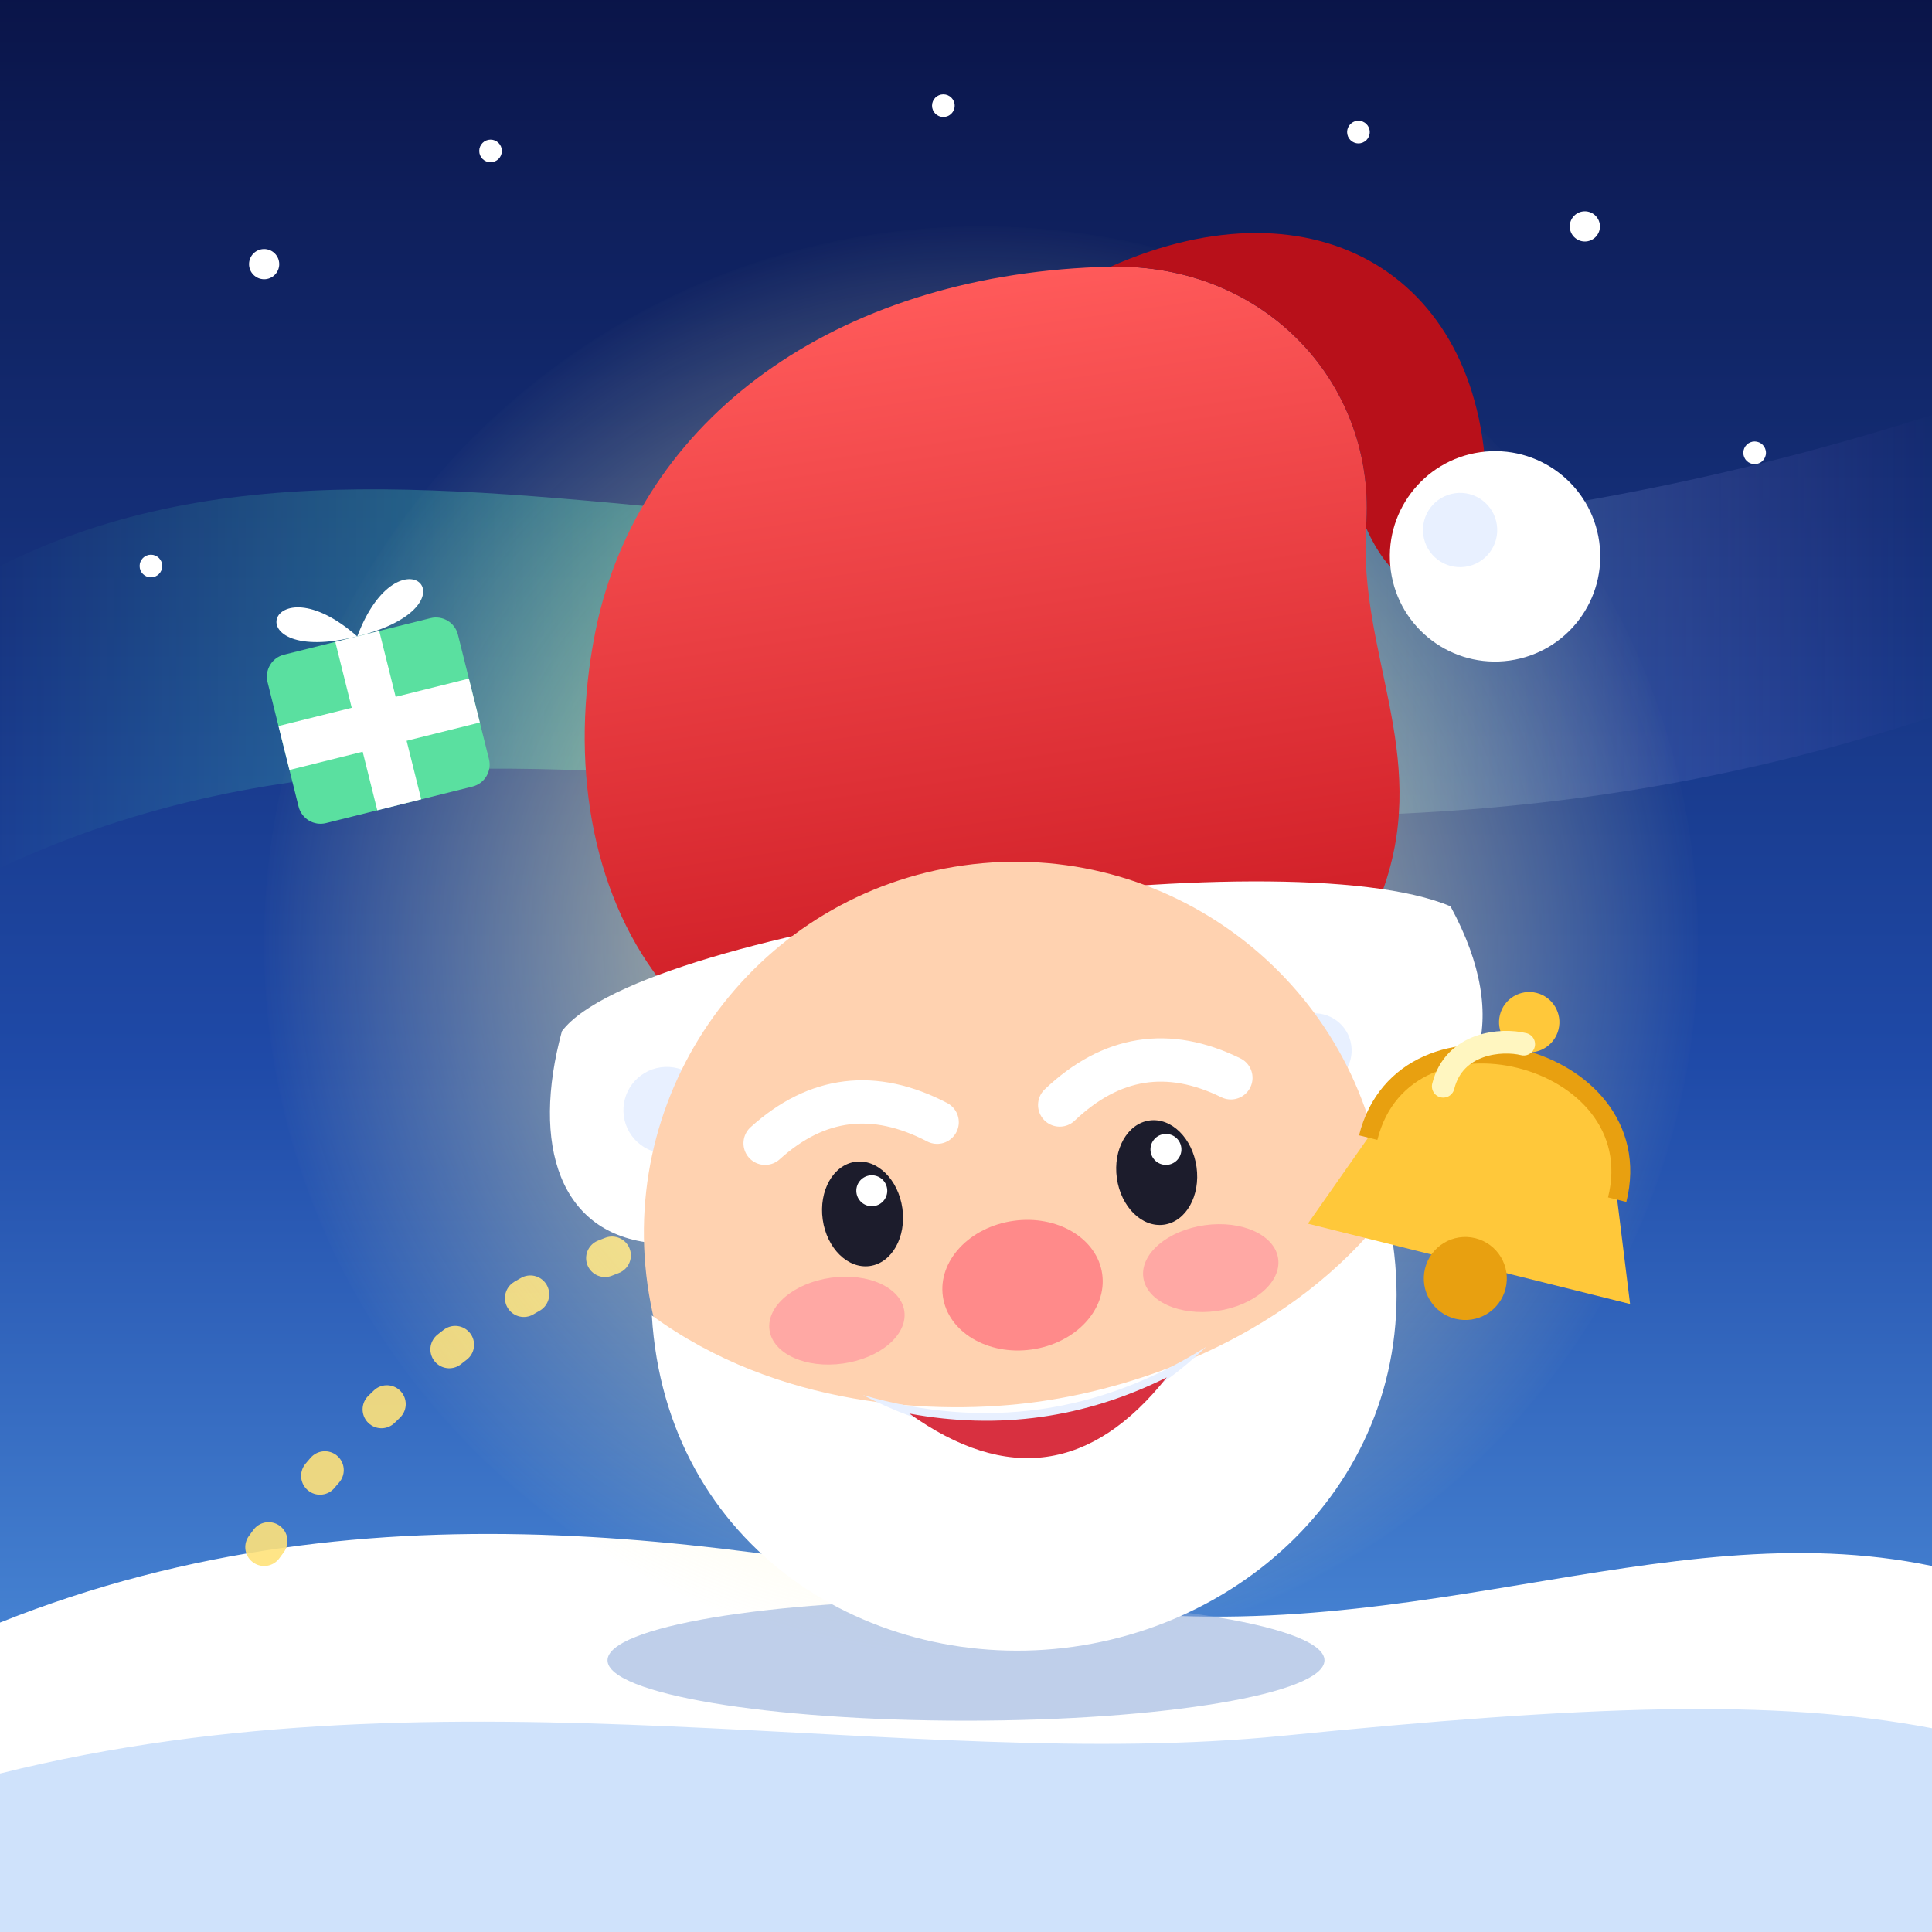
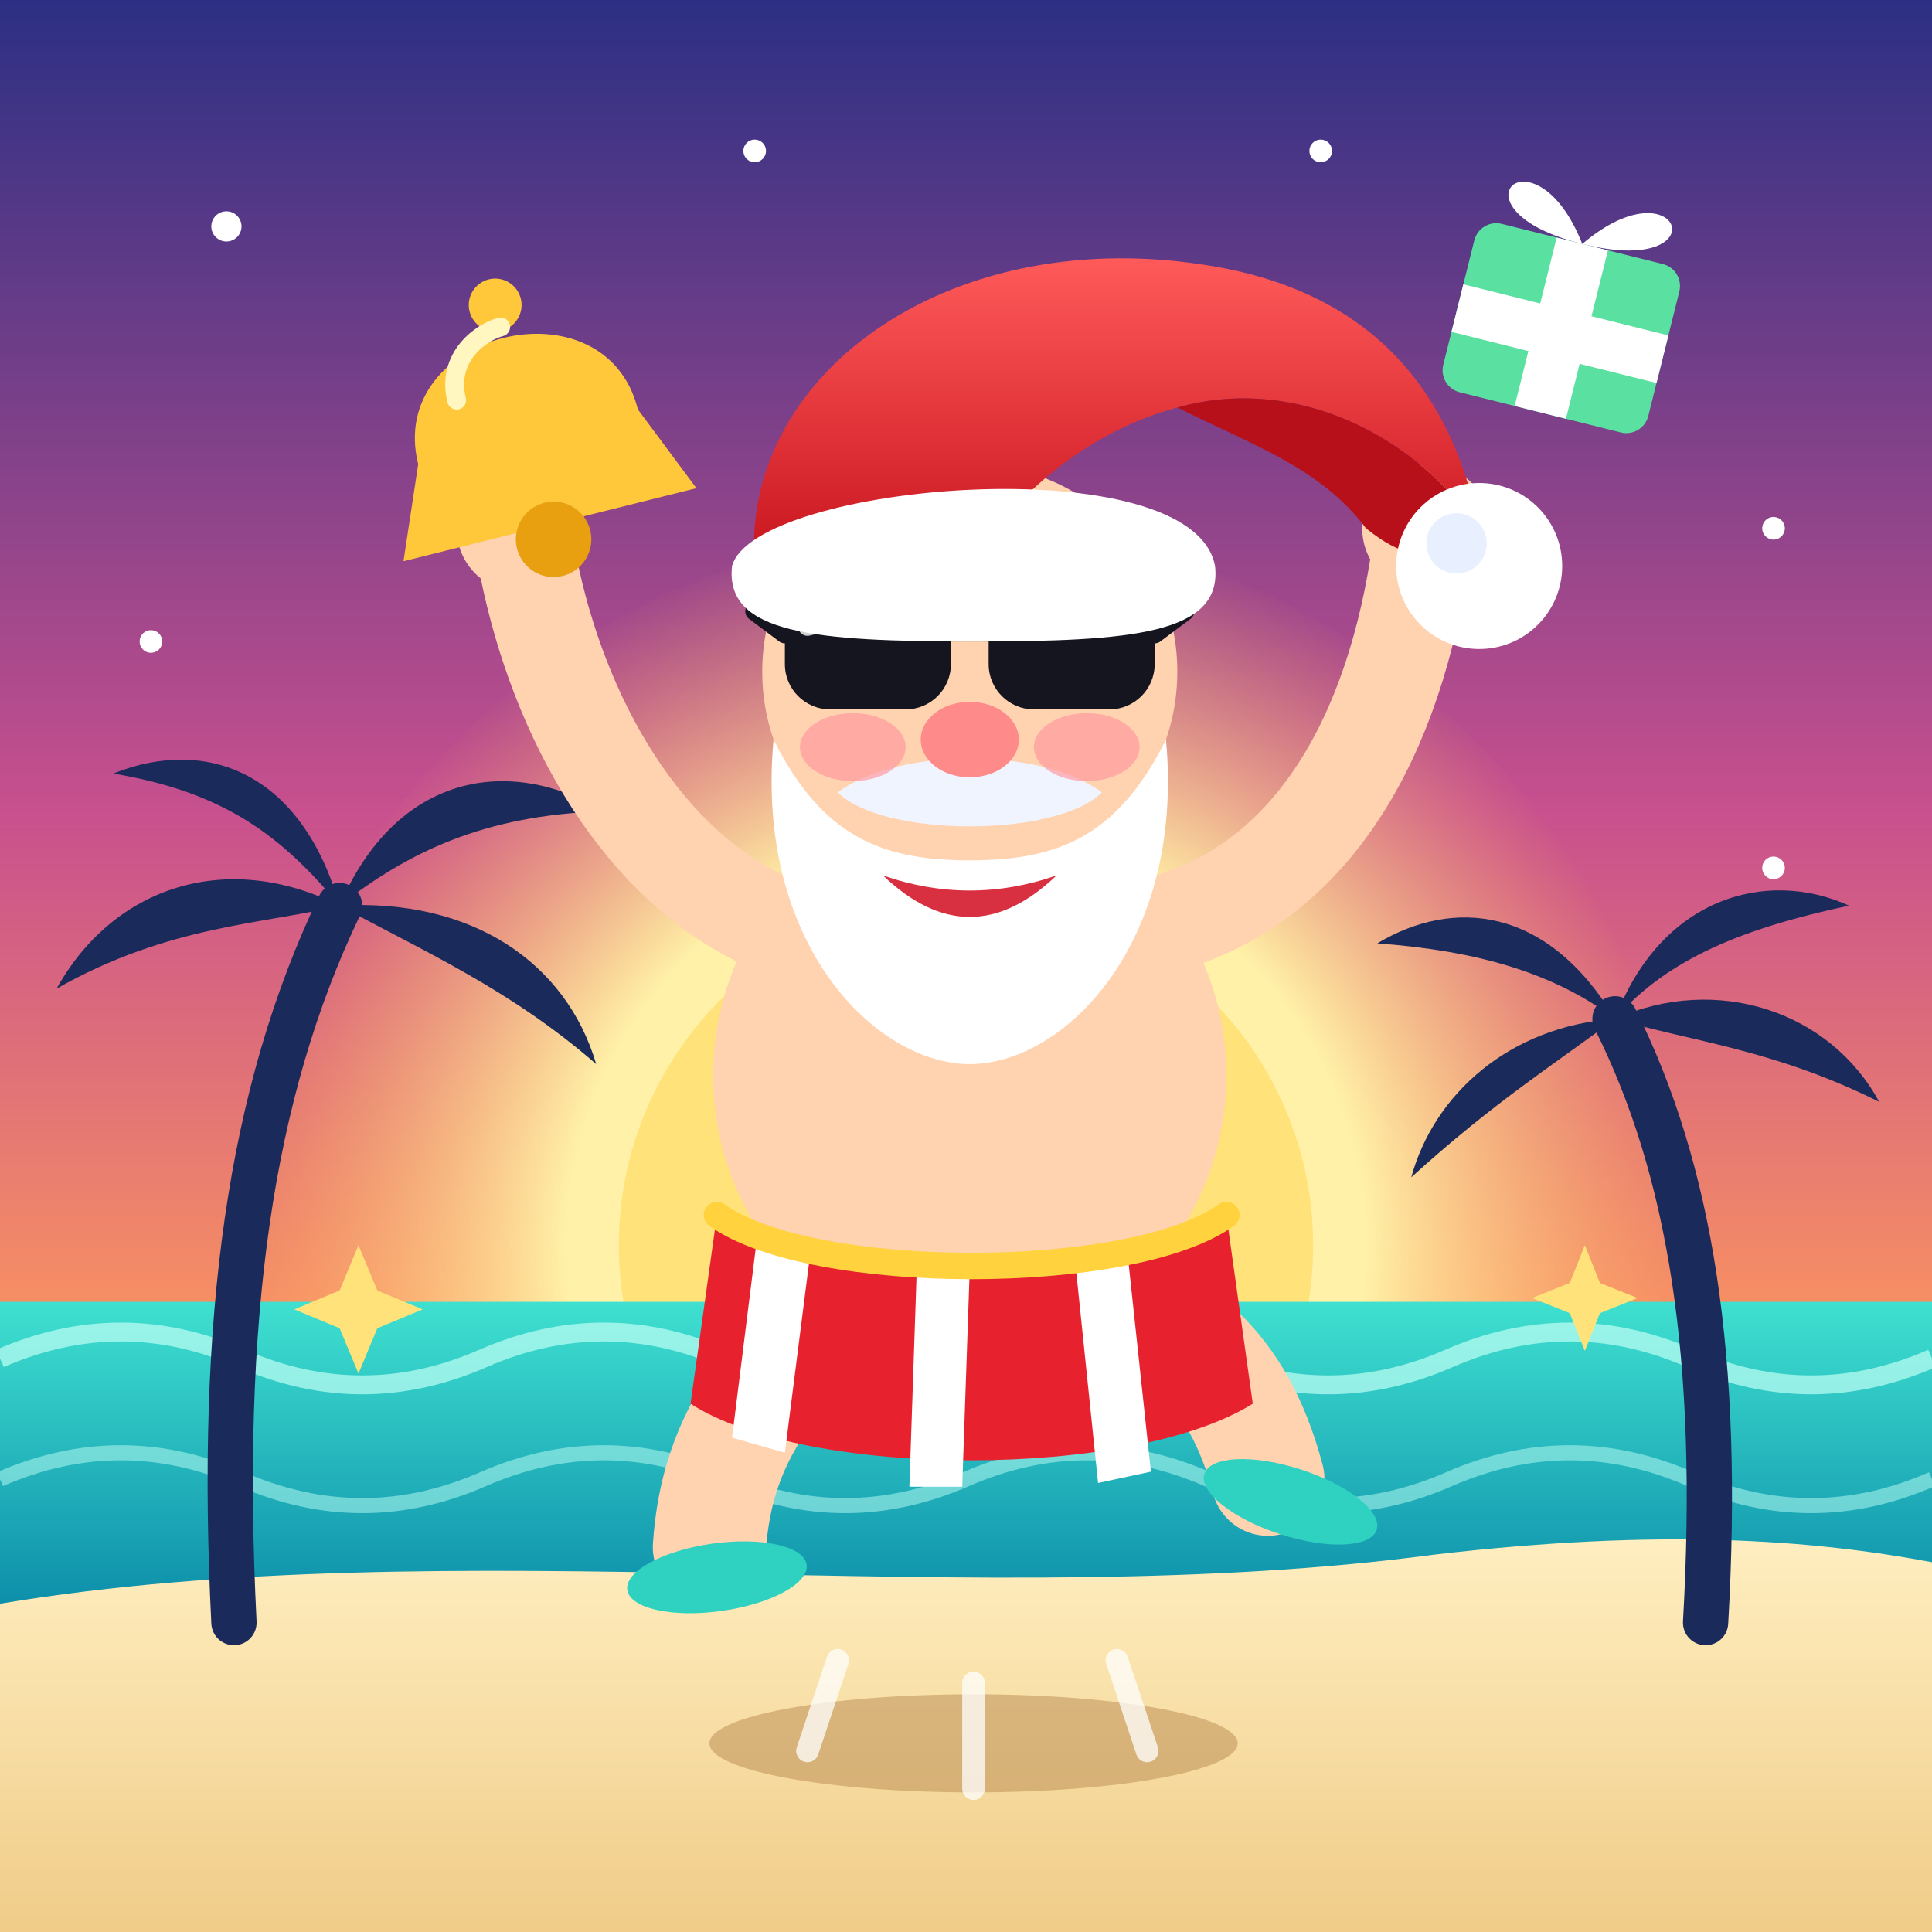
<svg xmlns="http://www.w3.org/2000/svg" viewBox="0 0 512 512">
  <defs>
-     <linearGradient id="bg" x1="0" y1="0" x2="0" y2="1">
-       <stop offset="0" stop-color="#0a1448" />
-       <stop offset=".55" stop-color="#1f4aa8" />
-       <stop offset="1" stop-color="#5aa0e8" />
+     <linearGradient id="sky" x1="0" y1="0" x2="0" y2="1">
+       <stop offset="0" stop-color="#2a2f84" />
+       <stop offset=".42" stop-color="#c8508e" />
+       <stop offset=".72" stop-color="#ff9a5c" />
+       <stop offset="1" stop-color="#ffd27a" />
    </linearGradient>
-     <linearGradient id="au" x1="0" y1="0" x2="1" y2="0">
-       <stop offset="0" stop-color="#5affc0" stop-opacity="0" />
-       <stop offset=".5" stop-color="#5affc0" stop-opacity=".55" />
-       <stop offset="1" stop-color="#b080ff" stop-opacity="0" />
+     <linearGradient id="sea" x1="0" y1="0" x2="0" y2="1">
+       <stop offset="0" stop-color="#3fe0d0" />
+       <stop offset="1" stop-color="#0a8aa8" />
    </linearGradient>
+     <linearGradient id="sand" x1="0" y1="0" x2="0" y2="1">
+       <stop offset="0" stop-color="#ffeec0" />
+       <stop offset="1" stop-color="#f0cc88" />
+     </linearGradient>
+     <radialGradient id="sun" cx=".5" cy=".5" r=".5">
+       <stop offset=".55" stop-color="#fff2a8" />
+       <stop offset="1" stop-color="#ffb860" stop-opacity="0" />
+     </radialGradient>
    <linearGradient id="hat" x1="0" y1="0" x2="0" y2="1">
      <stop offset="0" stop-color="#ff5a5a" />
      <stop offset="1" stop-color="#c8141e" />
    </linearGradient>
-     <radialGradient id="glow" cx=".5" cy=".5" r=".5">
-       <stop offset="0" stop-color="#fff2a8" stop-opacity=".9" />
-       <stop offset="1" stop-color="#fff2a8" stop-opacity="0" />
-     </radialGradient>
+     <clipPath id="r">
+       <rect width="512" height="512" />
+     </clipPath>
  </defs>
-   <rect width="512" height="512" fill="url(#bg)" />
-   <path d="M0 150 C120 90 260 190 512 110 L512 190 C300 260 150 160 0 230Z" fill="url(#au)" />
-   <g fill="#fff">
-     <circle cx="70" cy="70" r="4" />
-     <circle cx="130" cy="40" r="3" />
-     <circle cx="420" cy="60" r="4" />
-     <circle cx="465" cy="120" r="3" />
-     <circle cx="360" cy="35" r="3" />
-     <circle cx="40" cy="150" r="3" />
-     <circle cx="250" cy="28" r="3" />
-   </g>
-   <path d="M0 430 C100 390 200 410 280 425 C370 440 440 400 512 415 L512 512 L0 512Z" fill="#fff" />
-   <path d="M0 470 C120 440 240 470 340 460 C420 452 470 450 512 458 L512 512 L0 512Z" fill="#cfe2fb" />
-   <path d="M70 410 Q150 300 256 330" fill="none" stroke="#ffe27a" stroke-width="10" stroke-linecap="round" stroke-dasharray="2 22" opacity=".9" />
-   <circle cx="260" cy="250" r="190" fill="url(#glow)" />
-   <ellipse cx="256" cy="440" rx="95" ry="16" fill="#8aa8d8" opacity=".55" />
-   <g transform="translate(46 12) scale(.82) rotate(-8 256 270)">
-     <path d="M256 340 C150 340 120 250 150 170 C175 105 245 70 330 80 C380 86 410 130 400 175 C392 215 410 250 390 290 C370 330 320 340 256 340Z" fill="url(#hat)" />
-     <path d="M330 80 C400 60 450 100 440 170 C436 200 410 210 400 175 C410 130 380 86 330 80Z" fill="#b8101a" />
-     <circle cx="440" cy="190" r="34" fill="#fff" />
-     <circle cx="430" cy="180" r="12" fill="#e8f0ff" />
-     <path d="M120 300 C150 270 360 270 410 300 C425 340 410 365 380 372 C330 382 190 382 140 372 C110 365 105 335 120 300Z" fill="#fff" />
-     <g fill="#e8f0ff">
-       <circle cx="150" cy="330" r="14" />
-       <circle cx="215" cy="345" r="12" />
-       <circle cx="290" cy="350" r="13" />
-       <circle cx="360" cy="340" r="12" />
+   <g clip-path="url(#r)">
+     <rect width="512" height="512" fill="url(#sky)" />
+     <circle cx="256" cy="330" r="190" fill="url(#sun)" />
+     <circle cx="256" cy="330" r="92" fill="#ffe27a" />
+     <g fill="#fff">
+       <circle cx="60" cy="60" r="4" />
+       <circle cx="130" cy="110" r="3" />
+       <circle cx="420" cy="70" r="4" />
+       <circle cx="470" cy="140" r="3" />
+       <circle cx="350" cy="40" r="3" />
+       <circle cx="40" cy="170" r="3" />
+       <circle cx="200" cy="40" r="3" />
+       <circle cx="470" cy="230" r="3" />
+       <circle cx="90" cy="240" r="3" />
    </g>
-     <circle cx="256" cy="385" r="120" fill="#ffd2b0" />
-     <path d="M136 395 C130 470 190 520 256 520 C322 520 382 470 376 395 C340 430 290 440 256 440 C222 440 172 430 136 395Z" fill="#fff" />
-     <path d="M200 430 Q256 470 312 430 Q256 455 200 430Z" fill="#e8f0ff" />
-     <ellipse cx="195" cy="405" rx="22" ry="14" fill="#ff9aa0" opacity=".75" />
-     <ellipse cx="317" cy="405" rx="22" ry="14" fill="#ff9aa0" opacity=".75" />
-     <ellipse cx="208" cy="372" rx="13" ry="17" fill="#1c1c2c" />
-     <ellipse cx="304" cy="372" rx="13" ry="17" fill="#1c1c2c" />
-     <circle cx="212" cy="365" r="5" fill="#fff" />
-     <circle cx="308" cy="365" r="5" fill="#fff" />
-     <path d="M180 345 Q208 326 236 346" fill="none" stroke="#fff" stroke-width="14" stroke-linecap="round" />
-     <path d="M276 346 Q304 326 332 345" fill="none" stroke="#fff" stroke-width="14" stroke-linecap="round" />
-     <ellipse cx="256" cy="402" rx="26" ry="21" fill="#ff8a8a" />
-     <path d="M214 438 Q256 478 298 438 Q256 452 214 438Z" fill="#d83040" />
-   </g>
-   <g transform="translate(398 300) rotate(14)">
-     <path d="M-34 10 C-34 -30 34 -30 34 10 L44 36 L-44 36Z" fill="#ffc83a" />
-     <path d="M-34 10 C-34 -30 34 -30 34 10" fill="none" stroke="#e8a010" stroke-width="5" />
-     <circle cx="0" cy="40" r="11" fill="#e8a010" />
-     <circle cx="0" cy="-30" r="8" fill="#ffc83a" />
-     <path d="M-18 -8 C-18 -20 -6 -24 0 -24" fill="none" stroke="#fff6c0" stroke-width="6" stroke-linecap="round" />
-   </g>
-   <g transform="translate(100 190) rotate(-14)">
-     <rect x="-26" y="-22" width="52" height="46" rx="6" fill="#5ae0a0" />
-     <rect x="-6" y="-22" width="12" height="46" fill="#fff" />
-     <rect x="-26" y="-4" width="52" height="12" fill="#fff" />
-     <path d="M0 -22 C-18 -48 -34 -22 0 -22 C34 -22 18 -48 0 -22Z" fill="#fff" />
+     <rect y="345" width="512" height="85" fill="url(#sea)" />
+     <path d="M0 360 q32 -14 64 0 t64 0 t64 0 t64 0 t64 0 t64 0 t64 0 t64 0" fill="none" stroke="#bffff4" stroke-width="5" opacity=".7" />
+     <path d="M0 392 q32 -14 64 0 t64 0 t64 0 t64 0 t64 0 t64 0 t64 0 t64 0" fill="none" stroke="#bffff4" stroke-width="4" opacity=".5" />
+     <path d="M0 425 C120 405 260 428 380 412 C440 405 480 408 512 414 L512 512 L0 512Z" fill="url(#sand)" />
+     <g fill="#1a2a5a">
+       <path d="M62 430 C58 350 66 290 90 240" stroke="#1a2a5a" stroke-width="12" fill="none" stroke-linecap="round" />
+       <path d="M90 240 C60 225 30 235 15 262 C45 245 70 245 90 240Z" />
+       <path d="M90 240 C80 205 55 195 30 205 C60 210 75 222 90 240Z" />
+       <path d="M90 240 C105 205 135 200 160 215 C128 216 108 226 90 240Z" />
+       <path d="M90 240 C125 238 150 255 158 282 C135 262 112 252 90 240Z" />
+       <path d="M452 430 C456 360 448 310 428 270" stroke="#1a2a5a" stroke-width="12" fill="none" stroke-linecap="round" />
+       <path d="M428 270 C455 258 485 268 498 292 C470 278 448 276 428 270Z" />
+       <path d="M428 270 C440 238 468 230 490 240 C462 246 442 254 428 270Z" />
+       <path d="M428 270 C410 240 385 238 365 250 C392 252 412 258 428 270Z" />
+       <path d="M428 270 C400 272 380 290 374 312 C396 292 412 282 428 270Z" />
+     </g>
+     <ellipse cx="258" cy="462" rx="70" ry="13" fill="#b88a50" opacity=".5" />
+     <g stroke-linecap="round" stroke-linejoin="round">
+       <path d="M232 340 C205 362 190 380 188 410" fill="none" stroke="#ffd2b0" stroke-width="30" />
+       <path d="M286 340 C312 350 328 362 336 392" fill="none" stroke="#ffd2b0" stroke-width="30" />
+       <ellipse cx="190" cy="418" rx="24" ry="9" fill="#2fd2c0" transform="rotate(-8 190 418)" />
+       <ellipse cx="342" cy="398" rx="24" ry="9" fill="#2fd2c0" transform="rotate(18 342 398)" />
+       <path d="M205 245 C170 230 148 190 140 150" fill="none" stroke="#ffd2b0" stroke-width="26" />
+       <path d="M308 245 C345 235 368 200 376 150" fill="none" stroke="#ffd2b0" stroke-width="26" />
+       <circle cx="138" cy="140" r="17" fill="#ffd2b0" />
+       <circle cx="378" cy="140" r="17" fill="#ffd2b0" />
+       <ellipse cx="257" cy="285" rx="68" ry="72" fill="#ffd2b0" />
+       <path d="M190 322 C215 340 300 340 325 322 L332 372 C300 392 214 392 183 372Z" fill="#e8212e" />
+       <g fill="#fff">
+         <path d="M201 325 l14 5 -7 55 -14 -4z" />
+         <path d="M243 335 l14 1 -2 58 -14 0z" />
+         <path d="M285 335 l14 -1 6 56 -14 3z" />
+       </g>
+       <path d="M190 322 C215 340 300 340 325 322" fill="none" stroke="#ffd23e" stroke-width="7" />
+     </g>
+     <g transform="translate(414 86) rotate(14)">
+       <rect x="-28" y="-22" width="56" height="46" rx="6" fill="#5ae0a0" />
+       <rect x="-7" y="-22" width="14" height="46" fill="#fff" />
+       <rect x="-28" y="-4" width="56" height="13" fill="#fff" />
+       <path d="M0 -22 C-20 -50 -38 -22 0 -22 C38 -22 20 -50 0 -22Z" fill="#fff" />
+     </g>
+     <g transform="translate(138 108) rotate(-14)">
+       <path d="M-30 8 C-30 -28 30 -28 30 8 L40 32 L-40 32Z" fill="#ffc83a" />
+       <circle cx="0" cy="36" r="10" fill="#e8a010" />
+       <circle cx="0" cy="-28" r="7" fill="#ffc83a" />
+       <path d="M-16 -6 C-16 -18 -5 -22 0 -22" fill="none" stroke="#fff6c0" stroke-width="5" stroke-linecap="round" />
+     </g>
+     <circle cx="257" cy="178" r="55" fill="#ffd2b0" />
+     <path d="M205 196 C200 250 232 282 257 282 C282 282 314 250 309 196 C296 222 280 228 257 228 C234 228 218 222 205 196Z" fill="#fff" />
+     <path d="M222 210 C238 198 276 198 292 210 C280 222 234 222 222 210Z" fill="#f0f4ff" />
+     <ellipse cx="226" cy="198" rx="14" ry="9" fill="#ff9aa0" opacity=".7" />
+     <ellipse cx="288" cy="198" rx="14" ry="9" fill="#ff9aa0" opacity=".7" />
+     <path d="M234 232 Q257 254 280 232 Q257 240 234 232Z" fill="#d83040" />
+     <ellipse cx="257" cy="196" rx="13" ry="10" fill="#ff8a8a" />
+     <g>
+       <rect x="208" y="158" width="44" height="30" rx="12" fill="#15151f" />
+       <rect x="262" y="158" width="44" height="30" rx="12" fill="#15151f" />
+       <rect x="250" y="164" width="14" height="6" fill="#15151f" />
+       <path d="M214 166 l16 -4 M268 166 l16 -4" stroke="#fff" stroke-width="5" stroke-linecap="round" opacity=".8" />
+       <path d="M208 168 L200 162 M306 168 L314 162" stroke="#15151f" stroke-width="5" stroke-linecap="round" />
+     </g>
+     <path d="M200 150 C196 100 250 60 318 70 C360 76 384 100 392 140 C372 112 340 100 312 108 C282 116 262 140 258 150Z" fill="url(#hat)" />
+     <path d="M312 108 C340 100 372 112 392 140 C380 150 372 148 362 140 C350 124 332 118 312 108Z" fill="#b8101a" />
+     <circle cx="392" cy="150" r="22" fill="#fff" />
+     <circle cx="386" cy="144" r="8" fill="#e8f0ff" />
+     <path d="M194 150 C200 128 316 118 322 150 C324 168 300 170 258 170 C216 170 192 168 194 150Z" fill="#fff" />
+     <g stroke="#fff" stroke-width="6" stroke-linecap="round" opacity=".75">
+       <path d="M222 440 l-8 24" />
+       <path d="M258 446 l0 28" />
+       <path d="M296 440 l8 24" />
+     </g>
+     <g fill="#ffe27a">
+       <path d="M95 330 l5 12 12 5 -12 5 -5 12 -5 -12 -12 -5 12 -5z" />
+       <path d="M420 330 l4 10 10 4 -10 4 -4 10 -4 -10 -10 -4 10 -4z" />
+     </g>
  </g>
</svg>
